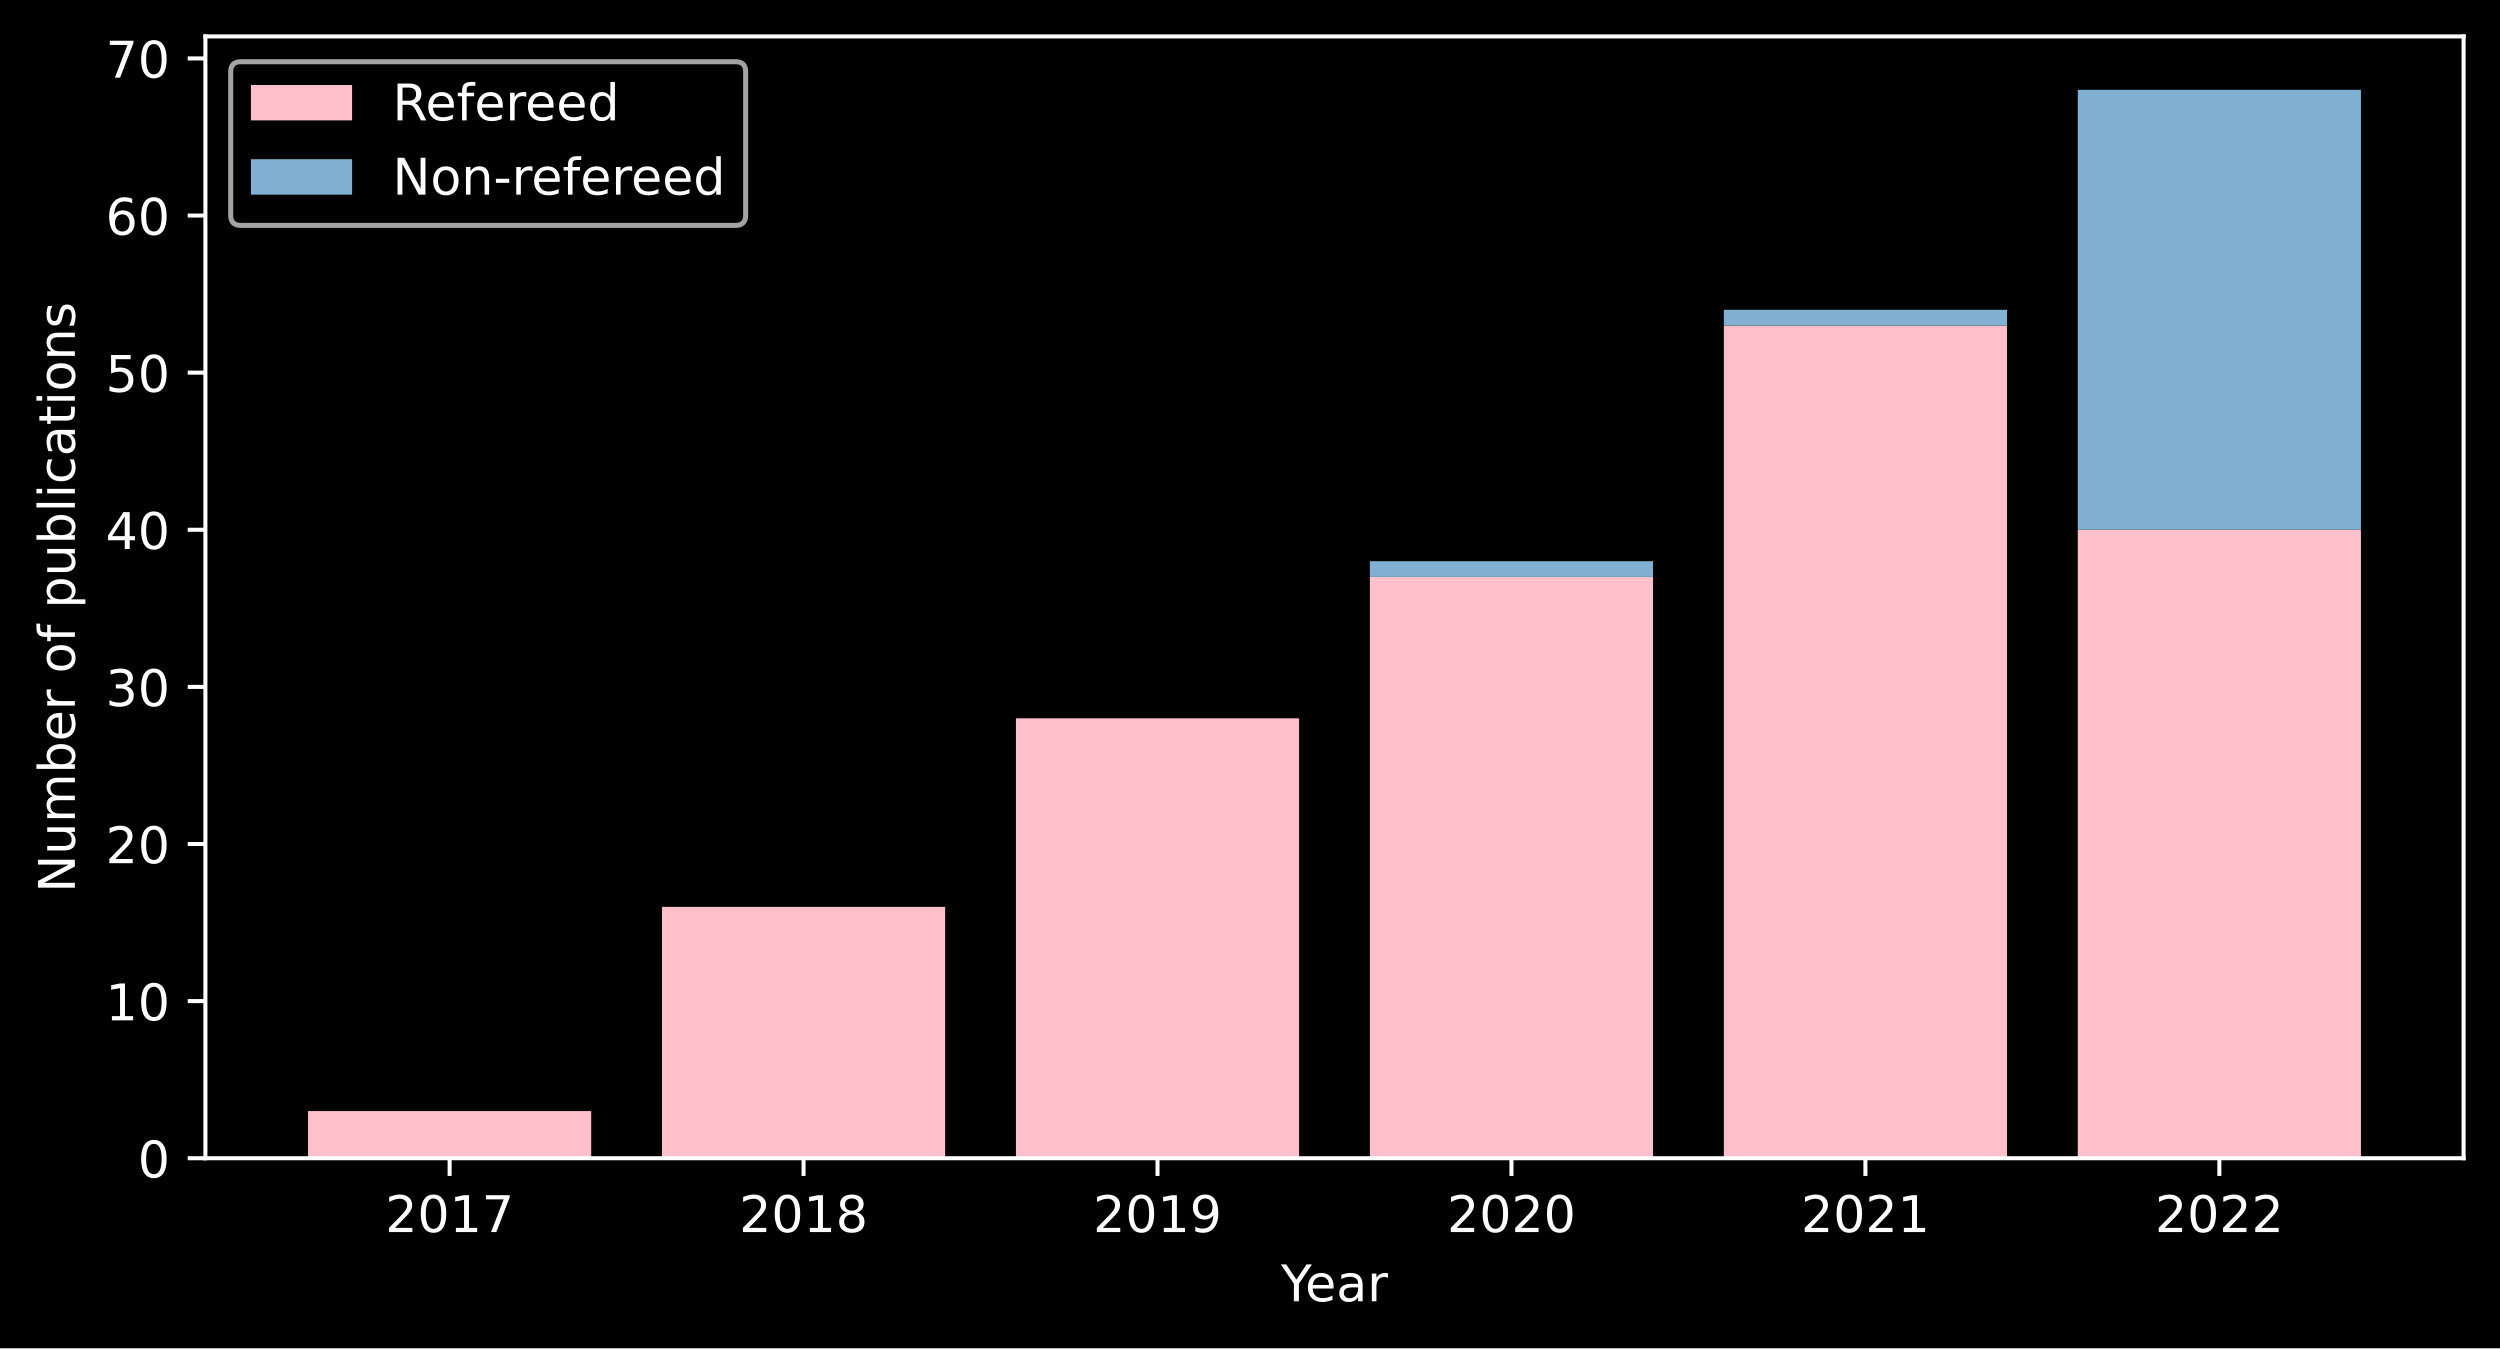
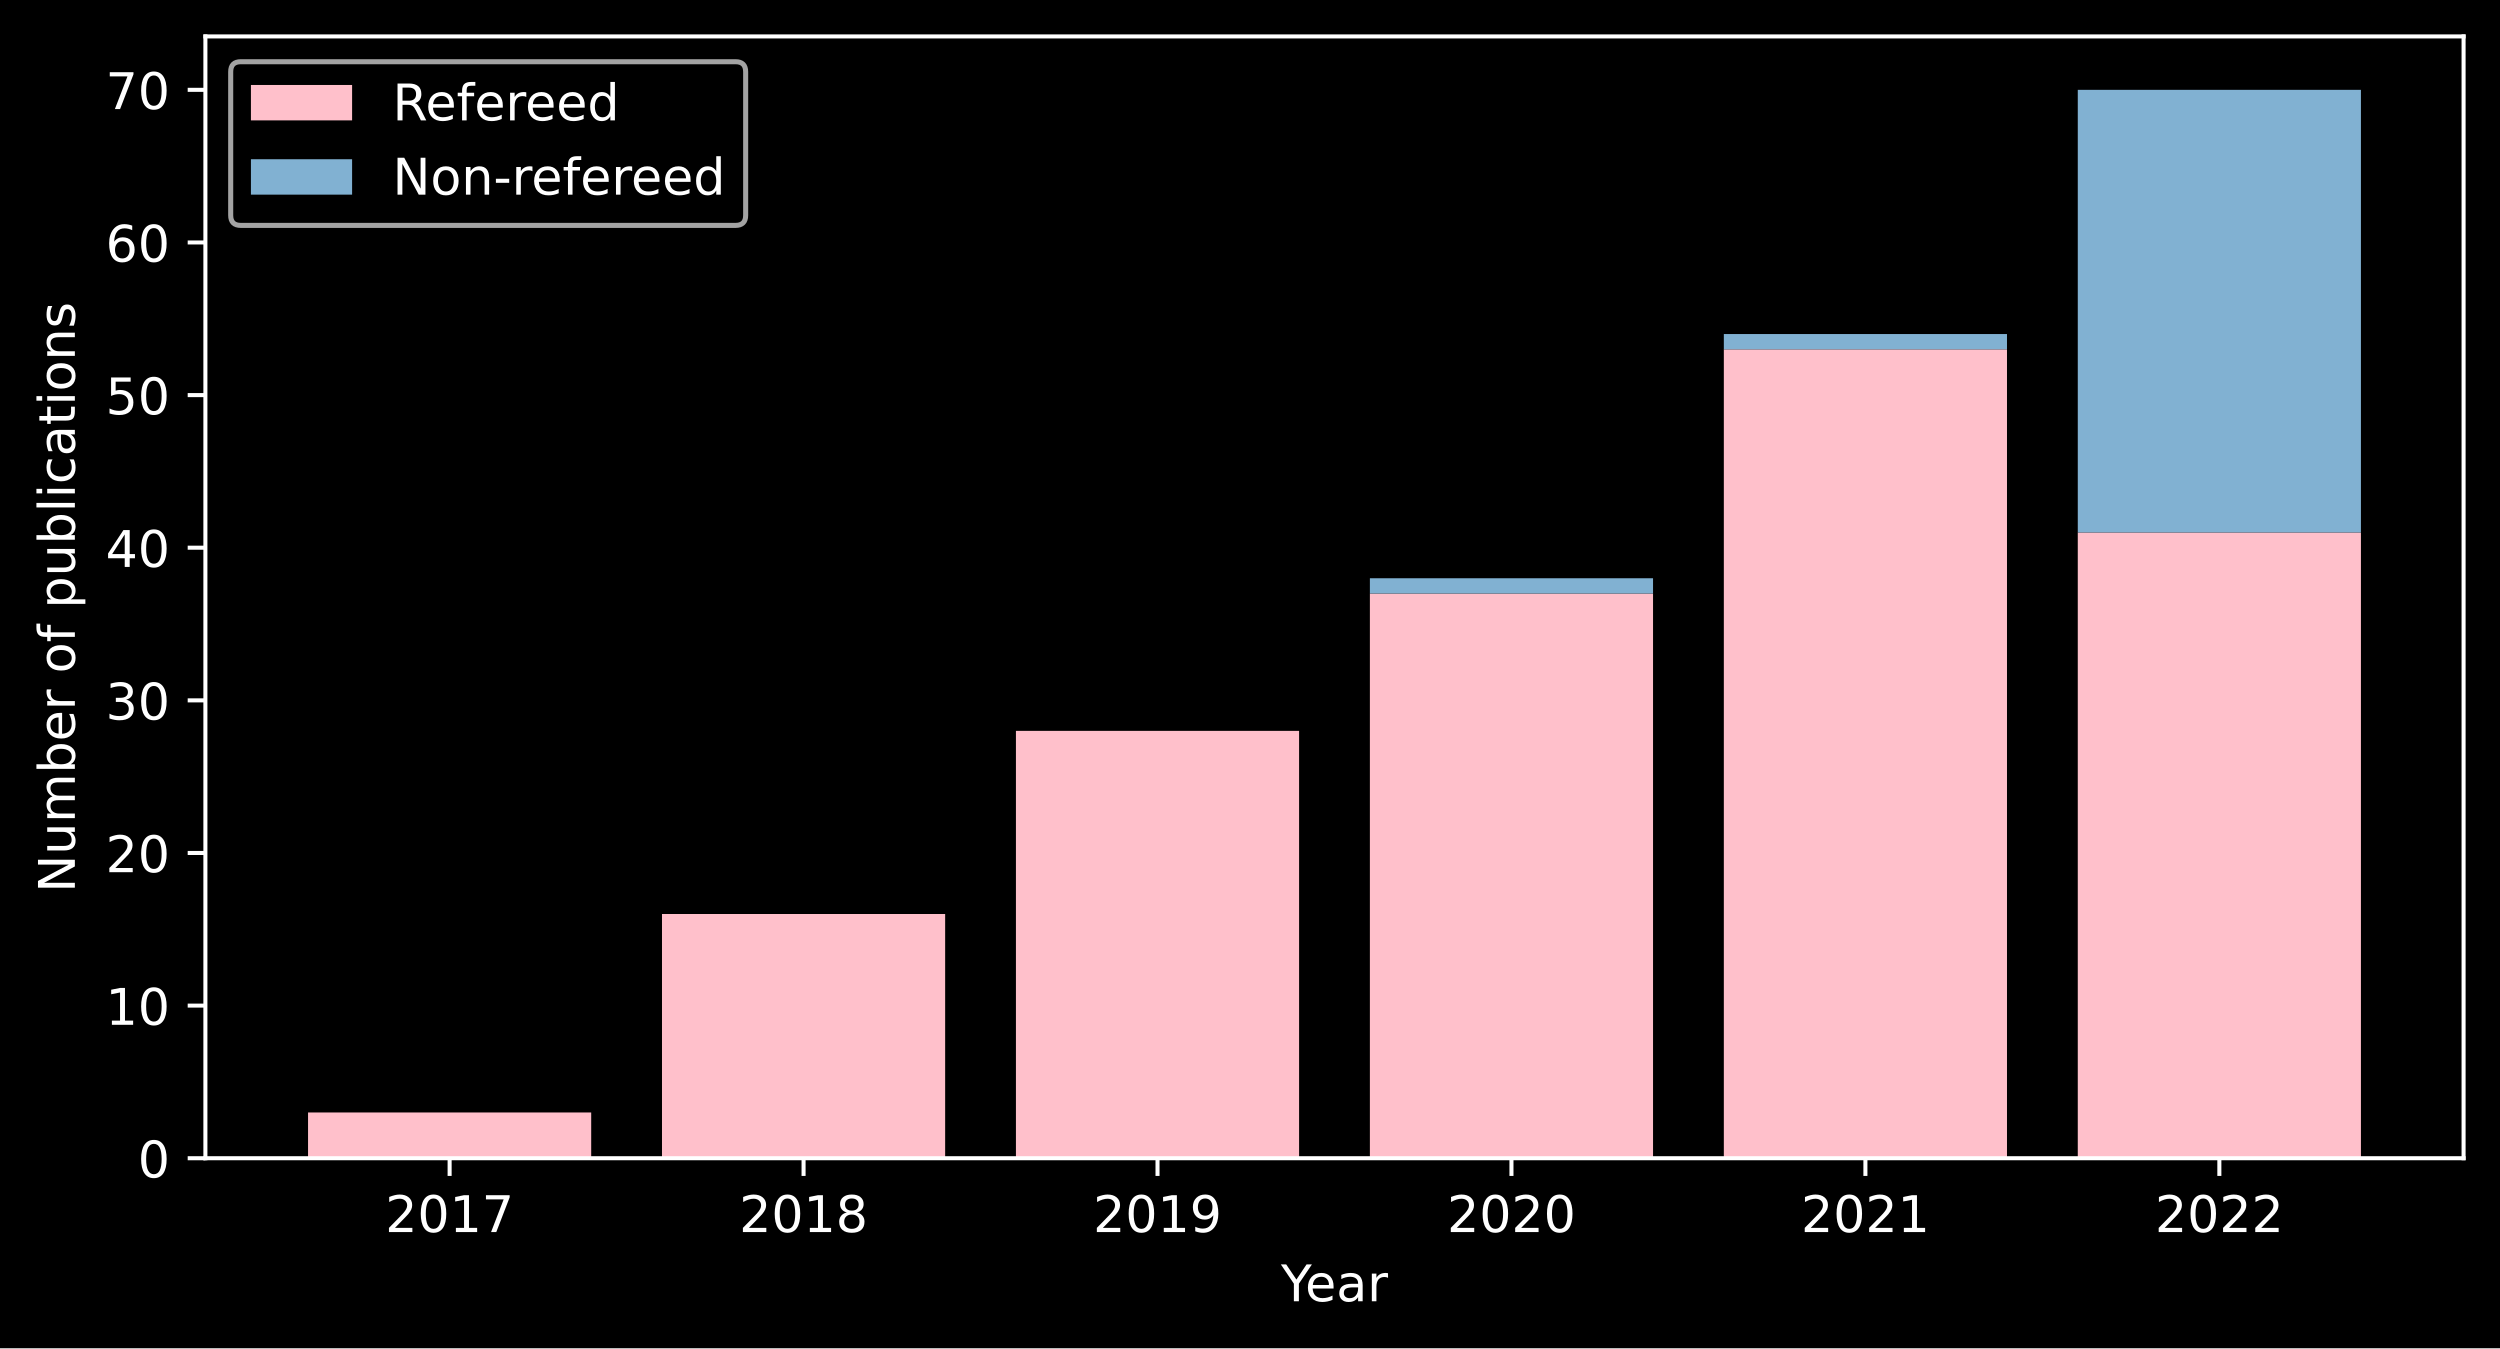
<svg xmlns="http://www.w3.org/2000/svg" xmlns:xlink="http://www.w3.org/1999/xlink" width="494.203pt" height="266.516pt" viewBox="0 0 494.203 266.516" version="1.1">
  <defs>
    <style type="text/css">*{stroke-linejoin: round; stroke-linecap: butt}</style>
  </defs>
  <g id="figure_1">
    <g id="patch_1">
      <path d="M 0 266.516  L 494.203 266.516  L 494.203 0  L 0 0  z " />
    </g>
    <g id="axes_1">
      <g id="patch_2">
        <path d="M 40.603 228.96  L 487.003 228.96  L 487.003 7.2  L 40.603 7.2  z " />
      </g>
      <g id="patch_3">
-         <path d="M 410.737 228.96  L 466.712 228.96  L 466.712 104.725  L 410.737 104.725  z " clip-path="url(#peafc338a82)" style="fill: #ffc0cb" />
+         <path d="M 410.737 228.96  L 466.712 228.96  L 466.712 105.257  L 410.737 105.257  z " clip-path="url(#pbc3918995c)" style="fill: #ffc0cb" />
      </g>
      <g id="patch_4">
-         <path d="M 340.769 228.96  L 396.744 228.96  L 396.744 64.348  L 340.769 64.348  z " clip-path="url(#peafc338a82)" style="fill: #ffc0cb" />
+         <path d="M 340.769 228.96  L 396.744 228.96  L 396.744 69.051  L 340.769 69.051  z " clip-path="url(#pbc3918995c)" style="fill: #ffc0cb" />
      </g>
      <g id="patch_5">
-         <path d="M 270.8 228.96  L 326.775 228.96  L 326.775 114.042  L 270.8 114.042  z " clip-path="url(#peafc338a82)" style="fill: #ffc0cb" />
+         <path d="M 270.8 228.96  L 326.775 228.96  L 326.775 117.326  L 270.8 117.326  z " clip-path="url(#pbc3918995c)" style="fill: #ffc0cb" />
      </g>
      <g id="patch_6">
-         <path d="M 200.831 228.96  L 256.806 228.96  L 256.806 141.995  L 200.831 141.995  z " clip-path="url(#peafc338a82)" style="fill: #ffc0cb" />
+         <path d="M 200.831 228.96  L 256.806 228.96  L 256.806 144.48  L 200.831 144.48  z " clip-path="url(#pbc3918995c)" style="fill: #ffc0cb" />
      </g>
      <g id="patch_7">
-         <path d="M 130.863 228.96  L 186.838 228.96  L 186.838 179.266  L 130.863 179.266  z " clip-path="url(#peafc338a82)" style="fill: #ffc0cb" />
+         <path d="M 130.863 228.96  L 186.838 228.96  L 186.838 180.686  L 130.863 180.686  z " clip-path="url(#pbc3918995c)" style="fill: #ffc0cb" />
      </g>
      <g id="patch_8">
-         <path d="M 60.894 228.96  L 116.869 228.96  L 116.869 219.642  L 60.894 219.642  z " clip-path="url(#peafc338a82)" style="fill: #ffc0cb" />
+         <path d="M 60.894 228.96  L 116.869 228.96  L 116.869 219.909  L 60.894 219.909  z " clip-path="url(#pbc3918995c)" style="fill: #ffc0cb" />
      </g>
      <g id="patch_9">
-         <path d="M 410.737 104.725  L 466.712 104.725  L 466.712 17.76  L 410.737 17.76  z " clip-path="url(#peafc338a82)" style="fill: #81b1d2" />
+         <path d="M 410.737 105.257  L 466.712 105.257  L 466.712 17.76  L 410.737 17.76  z " clip-path="url(#pbc3918995c)" style="fill: #81b1d2" />
      </g>
      <g id="patch_10">
-         <path d="M 340.769 64.348  L 396.744 64.348  L 396.744 61.242  L 340.769 61.242  z " clip-path="url(#peafc338a82)" style="fill: #81b1d2" />
+         <path d="M 340.769 69.051  L 396.744 69.051  L 396.744 66.034  L 340.769 66.034  z " clip-path="url(#pbc3918995c)" style="fill: #81b1d2" />
      </g>
      <g id="patch_11">
-         <path d="M 270.8 114.042  L 326.775 114.042  L 326.775 110.936  L 270.8 110.936  z " clip-path="url(#peafc338a82)" style="fill: #81b1d2" />
+         <path d="M 270.8 117.326  L 326.775 117.326  L 326.775 114.309  L 270.8 114.309  z " clip-path="url(#pbc3918995c)" style="fill: #81b1d2" />
      </g>
      <g id="patch_12">
-         <path d="M 200.831 141.995  L 256.806 141.995  L 256.806 141.995  L 200.831 141.995  z " clip-path="url(#peafc338a82)" style="fill: #81b1d2" />
+         <path d="M 200.831 144.48  L 256.806 144.48  L 256.806 144.48  L 200.831 144.48  z " clip-path="url(#pbc3918995c)" style="fill: #81b1d2" />
      </g>
      <g id="patch_13">
-         <path d="M 130.863 179.266  L 186.838 179.266  L 186.838 179.266  L 130.863 179.266  z " clip-path="url(#peafc338a82)" style="fill: #81b1d2" />
+         <path d="M 130.863 180.686  L 186.838 180.686  L 186.838 180.686  L 130.863 180.686  z " clip-path="url(#pbc3918995c)" style="fill: #81b1d2" />
      </g>
      <g id="patch_14">
-         <path d="M 60.894 219.642  L 116.869 219.642  L 116.869 219.642  L 60.894 219.642  z " clip-path="url(#peafc338a82)" style="fill: #81b1d2" />
+         <path d="M 60.894 219.909  L 116.869 219.909  L 116.869 219.909  L 60.894 219.909  z " clip-path="url(#pbc3918995c)" style="fill: #81b1d2" />
      </g>
      <g id="matplotlib.axis_1">
        <g id="xtick_1">
          <g id="line2d_1">
            <defs>
-               <path id="mb6a71ae237" d="M 0 0  L 0 3.5  " style="stroke: #ffffff; stroke-width: 0.8" />
-             </defs>
-             <g>
-               <use xlink:href="#mb6a71ae237" x="438.725" y="228.96" style="fill: #ffffff; stroke: #ffffff; stroke-width: 0.8" />
+               <path id="mead01653f7" d="M 0 0  L 0 3.5  " style="stroke: #ffffff; stroke-width: 0.8" />
+             </defs>
+             <g>
+               <use xlink:href="#mead01653f7" x="438.725" y="228.96" style="fill: #ffffff; stroke: #ffffff; stroke-width: 0.8" />
            </g>
          </g>
          <g id="text_1">
            <g style="fill: #ffffff" transform="translate(425.9998 243.5584)scale(0.1 -0.1)">
              <defs>
                <path id="DejaVuSans-32" d="M 1228 531  L 3431 531  L 3431 0  L 469 0  L 469 531  Q 828 903 1448 1529  Q 2069 2156 2228 2338  Q 2531 2678 2651 2914  Q 2772 3150 2772 3378  Q 2772 3750 2511 3984  Q 2250 4219 1831 4219  Q 1534 4219 1204 4116  Q 875 4013 500 3803  L 500 4441  Q 881 4594 1212 4672  Q 1544 4750 1819 4750  Q 2544 4750 2975 4387  Q 3406 4025 3406 3419  Q 3406 3131 3298 2873  Q 3191 2616 2906 2266  Q 2828 2175 2409 1742  Q 1991 1309 1228 531  z " transform="scale(0.015625)" />
                <path id="DejaVuSans-30" d="M 2034 4250  Q 1547 4250 1301 3770  Q 1056 3291 1056 2328  Q 1056 1369 1301 889  Q 1547 409 2034 409  Q 2525 409 2770 889  Q 3016 1369 3016 2328  Q 3016 3291 2770 3770  Q 2525 4250 2034 4250  z M 2034 4750  Q 2819 4750 3233 4129  Q 3647 3509 3647 2328  Q 3647 1150 3233 529  Q 2819 -91 2034 -91  Q 1250 -91 836 529  Q 422 1150 422 2328  Q 422 3509 836 4129  Q 1250 4750 2034 4750  z " transform="scale(0.015625)" />
              </defs>
              <use xlink:href="#DejaVuSans-32" />
              <use xlink:href="#DejaVuSans-30" x="63.623" />
              <use xlink:href="#DejaVuSans-32" x="127.246" />
              <use xlink:href="#DejaVuSans-32" x="190.869" />
            </g>
          </g>
        </g>
        <g id="xtick_2">
          <g id="line2d_2">
            <g>
-               <use xlink:href="#mb6a71ae237" x="368.756" y="228.96" style="fill: #ffffff; stroke: #ffffff; stroke-width: 0.8" />
+               <use xlink:href="#mead01653f7" x="368.756" y="228.96" style="fill: #ffffff; stroke: #ffffff; stroke-width: 0.8" />
            </g>
          </g>
          <g id="text_2">
            <g style="fill: #ffffff" transform="translate(356.0311 243.5584)scale(0.1 -0.1)">
              <defs>
                <path id="DejaVuSans-31" d="M 794 531  L 1825 531  L 1825 4091  L 703 3866  L 703 4441  L 1819 4666  L 2450 4666  L 2450 531  L 3481 531  L 3481 0  L 794 0  L 794 531  z " transform="scale(0.015625)" />
              </defs>
              <use xlink:href="#DejaVuSans-32" />
              <use xlink:href="#DejaVuSans-30" x="63.623" />
              <use xlink:href="#DejaVuSans-32" x="127.246" />
              <use xlink:href="#DejaVuSans-31" x="190.869" />
            </g>
          </g>
        </g>
        <g id="xtick_3">
          <g id="line2d_3">
            <g>
-               <use xlink:href="#mb6a71ae237" x="298.787" y="228.96" style="fill: #ffffff; stroke: #ffffff; stroke-width: 0.8" />
+               <use xlink:href="#mead01653f7" x="298.787" y="228.96" style="fill: #ffffff; stroke: #ffffff; stroke-width: 0.8" />
            </g>
          </g>
          <g id="text_3">
            <g style="fill: #ffffff" transform="translate(286.0625 243.5584)scale(0.1 -0.1)">
              <use xlink:href="#DejaVuSans-32" />
              <use xlink:href="#DejaVuSans-30" x="63.623" />
              <use xlink:href="#DejaVuSans-32" x="127.246" />
              <use xlink:href="#DejaVuSans-30" x="190.869" />
            </g>
          </g>
        </g>
        <g id="xtick_4">
          <g id="line2d_4">
            <g>
-               <use xlink:href="#mb6a71ae237" x="228.819" y="228.96" style="fill: #ffffff; stroke: #ffffff; stroke-width: 0.8" />
+               <use xlink:href="#mead01653f7" x="228.819" y="228.96" style="fill: #ffffff; stroke: #ffffff; stroke-width: 0.8" />
            </g>
          </g>
          <g id="text_4">
            <g style="fill: #ffffff" transform="translate(216.0938 243.5584)scale(0.1 -0.1)">
              <defs>
                <path id="DejaVuSans-39" d="M 703 97  L 703 672  Q 941 559 1184 500  Q 1428 441 1663 441  Q 2288 441 2617 861  Q 2947 1281 2994 2138  Q 2813 1869 2534 1725  Q 2256 1581 1919 1581  Q 1219 1581 811 2004  Q 403 2428 403 3163  Q 403 3881 828 4315  Q 1253 4750 1959 4750  Q 2769 4750 3195 4129  Q 3622 3509 3622 2328  Q 3622 1225 3098 567  Q 2575 -91 1691 -91  Q 1453 -91 1209 -44  Q 966 3 703 97  z M 1959 2075  Q 2384 2075 2632 2365  Q 2881 2656 2881 3163  Q 2881 3666 2632 3958  Q 2384 4250 1959 4250  Q 1534 4250 1286 3958  Q 1038 3666 1038 3163  Q 1038 2656 1286 2365  Q 1534 2075 1959 2075  z " transform="scale(0.015625)" />
              </defs>
              <use xlink:href="#DejaVuSans-32" />
              <use xlink:href="#DejaVuSans-30" x="63.623" />
              <use xlink:href="#DejaVuSans-31" x="127.246" />
              <use xlink:href="#DejaVuSans-39" x="190.869" />
            </g>
          </g>
        </g>
        <g id="xtick_5">
          <g id="line2d_5">
            <g>
-               <use xlink:href="#mb6a71ae237" x="158.85" y="228.96" style="fill: #ffffff; stroke: #ffffff; stroke-width: 0.8" />
+               <use xlink:href="#mead01653f7" x="158.85" y="228.96" style="fill: #ffffff; stroke: #ffffff; stroke-width: 0.8" />
            </g>
          </g>
          <g id="text_5">
            <g style="fill: #ffffff" transform="translate(146.1251 243.5584)scale(0.1 -0.1)">
              <defs>
                <path id="DejaVuSans-38" d="M 2034 2216  Q 1584 2216 1326 1975  Q 1069 1734 1069 1313  Q 1069 891 1326 650  Q 1584 409 2034 409  Q 2484 409 2743 651  Q 3003 894 3003 1313  Q 3003 1734 2745 1975  Q 2488 2216 2034 2216  z M 1403 2484  Q 997 2584 770 2862  Q 544 3141 544 3541  Q 544 4100 942 4425  Q 1341 4750 2034 4750  Q 2731 4750 3128 4425  Q 3525 4100 3525 3541  Q 3525 3141 3298 2862  Q 3072 2584 2669 2484  Q 3125 2378 3379 2068  Q 3634 1759 3634 1313  Q 3634 634 3220 271  Q 2806 -91 2034 -91  Q 1263 -91 848 271  Q 434 634 434 1313  Q 434 1759 690 2068  Q 947 2378 1403 2484  z M 1172 3481  Q 1172 3119 1398 2916  Q 1625 2713 2034 2713  Q 2441 2713 2670 2916  Q 2900 3119 2900 3481  Q 2900 3844 2670 4047  Q 2441 4250 2034 4250  Q 1625 4250 1398 4047  Q 1172 3844 1172 3481  z " transform="scale(0.015625)" />
              </defs>
              <use xlink:href="#DejaVuSans-32" />
              <use xlink:href="#DejaVuSans-30" x="63.623" />
              <use xlink:href="#DejaVuSans-31" x="127.246" />
              <use xlink:href="#DejaVuSans-38" x="190.869" />
            </g>
          </g>
        </g>
        <g id="xtick_6">
          <g id="line2d_6">
            <g>
-               <use xlink:href="#mb6a71ae237" x="88.881" y="228.96" style="fill: #ffffff; stroke: #ffffff; stroke-width: 0.8" />
+               <use xlink:href="#mead01653f7" x="88.881" y="228.96" style="fill: #ffffff; stroke: #ffffff; stroke-width: 0.8" />
            </g>
          </g>
          <g id="text_6">
            <g style="fill: #ffffff" transform="translate(76.1565 243.5584)scale(0.1 -0.1)">
              <defs>
                <path id="DejaVuSans-37" d="M 525 4666  L 3525 4666  L 3525 4397  L 1831 0  L 1172 0  L 2766 4134  L 525 4134  L 525 4666  z " transform="scale(0.015625)" />
              </defs>
              <use xlink:href="#DejaVuSans-32" />
              <use xlink:href="#DejaVuSans-30" x="63.623" />
              <use xlink:href="#DejaVuSans-31" x="127.246" />
              <use xlink:href="#DejaVuSans-37" x="190.869" />
            </g>
          </g>
        </g>
        <g id="text_7">
          <g style="fill: #ffffff" transform="translate(253.2156 257.2366)scale(0.1 -0.1)">
            <defs>
              <path id="DejaVuSans-59" d="M -13 4666  L 666 4666  L 1959 2747  L 3244 4666  L 3922 4666  L 2272 2222  L 2272 0  L 1638 0  L 1638 2222  L -13 4666  z " transform="scale(0.015625)" />
              <path id="DejaVuSans-65" d="M 3597 1894  L 3597 1613  L 953 1613  Q 991 1019 1311 708  Q 1631 397 2203 397  Q 2534 397 2845 478  Q 3156 559 3463 722  L 3463 178  Q 3153 47 2828 -22  Q 2503 -91 2169 -91  Q 1331 -91 842 396  Q 353 884 353 1716  Q 353 2575 817 3079  Q 1281 3584 2069 3584  Q 2775 3584 3186 3129  Q 3597 2675 3597 1894  z M 3022 2063  Q 3016 2534 2758 2815  Q 2500 3097 2075 3097  Q 1594 3097 1305 2825  Q 1016 2553 972 2059  L 3022 2063  z " transform="scale(0.015625)" />
              <path id="DejaVuSans-61" d="M 2194 1759  Q 1497 1759 1228 1600  Q 959 1441 959 1056  Q 959 750 1161 570  Q 1363 391 1709 391  Q 2188 391 2477 730  Q 2766 1069 2766 1631  L 2766 1759  L 2194 1759  z M 3341 1997  L 3341 0  L 2766 0  L 2766 531  Q 2569 213 2275 61  Q 1981 -91 1556 -91  Q 1019 -91 701 211  Q 384 513 384 1019  Q 384 1609 779 1909  Q 1175 2209 1959 2209  L 2766 2209  L 2766 2266  Q 2766 2663 2505 2880  Q 2244 3097 1772 3097  Q 1472 3097 1187 3025  Q 903 2953 641 2809  L 641 3341  Q 956 3463 1253 3523  Q 1550 3584 1831 3584  Q 2591 3584 2966 3190  Q 3341 2797 3341 1997  z " transform="scale(0.015625)" />
              <path id="DejaVuSans-72" d="M 2631 2963  Q 2534 3019 2420 3045  Q 2306 3072 2169 3072  Q 1681 3072 1420 2755  Q 1159 2438 1159 1844  L 1159 0  L 581 0  L 581 3500  L 1159 3500  L 1159 2956  Q 1341 3275 1631 3429  Q 1922 3584 2338 3584  Q 2397 3584 2469 3576  Q 2541 3569 2628 3553  L 2631 2963  z " transform="scale(0.015625)" />
            </defs>
            <use xlink:href="#DejaVuSans-59" />
            <use xlink:href="#DejaVuSans-65" x="47.834" />
            <use xlink:href="#DejaVuSans-61" x="109.357" />
            <use xlink:href="#DejaVuSans-72" x="170.637" />
          </g>
        </g>
      </g>
      <g id="matplotlib.axis_2">
        <g id="ytick_1">
          <g id="line2d_7">
            <defs>
-               <path id="m7d5e8eb0f5" d="M 0 0  L -3.5 0  " style="stroke: #ffffff; stroke-width: 0.8" />
-             </defs>
-             <g>
-               <use xlink:href="#m7d5e8eb0f5" x="40.603" y="228.96" style="fill: #ffffff; stroke: #ffffff; stroke-width: 0.8" />
+               <path id="m0b5785cd8a" d="M 0 0  L -3.5 0  " style="stroke: #ffffff; stroke-width: 0.8" />
+             </defs>
+             <g>
+               <use xlink:href="#m0b5785cd8a" x="40.603" y="228.96" style="fill: #ffffff; stroke: #ffffff; stroke-width: 0.8" />
            </g>
          </g>
          <g id="text_8">
            <g style="fill: #ffffff" transform="translate(27.24063 232.7592)scale(0.1 -0.1)">
              <use xlink:href="#DejaVuSans-30" />
            </g>
          </g>
        </g>
        <g id="ytick_2">
          <g id="line2d_8">
            <g>
-               <use xlink:href="#m7d5e8eb0f5" x="40.603" y="197.901" style="fill: #ffffff; stroke: #ffffff; stroke-width: 0.8" />
+               <use xlink:href="#m0b5785cd8a" x="40.603" y="198.789" style="fill: #ffffff; stroke: #ffffff; stroke-width: 0.8" />
            </g>
          </g>
          <g id="text_9">
-             <g style="fill: #ffffff" transform="translate(20.87813 201.7004)scale(0.1 -0.1)">
+             <g style="fill: #ffffff" transform="translate(20.87813 202.5878)scale(0.1 -0.1)">
              <use xlink:href="#DejaVuSans-31" />
              <use xlink:href="#DejaVuSans-30" x="63.623" />
            </g>
          </g>
        </g>
        <g id="ytick_3">
          <g id="line2d_9">
            <g>
-               <use xlink:href="#m7d5e8eb0f5" x="40.603" y="166.842" style="fill: #ffffff; stroke: #ffffff; stroke-width: 0.8" />
+               <use xlink:href="#m0b5785cd8a" x="40.603" y="168.617" style="fill: #ffffff; stroke: #ffffff; stroke-width: 0.8" />
            </g>
          </g>
          <g id="text_10">
-             <g style="fill: #ffffff" transform="translate(20.87813 170.6416)scale(0.1 -0.1)">
+             <g style="fill: #ffffff" transform="translate(20.87813 172.4164)scale(0.1 -0.1)">
              <use xlink:href="#DejaVuSans-32" />
              <use xlink:href="#DejaVuSans-30" x="63.623" />
            </g>
          </g>
        </g>
        <g id="ytick_4">
          <g id="line2d_10">
            <g>
-               <use xlink:href="#m7d5e8eb0f5" x="40.603" y="135.784" style="fill: #ffffff; stroke: #ffffff; stroke-width: 0.8" />
+               <use xlink:href="#m0b5785cd8a" x="40.603" y="138.446" style="fill: #ffffff; stroke: #ffffff; stroke-width: 0.8" />
            </g>
          </g>
          <g id="text_11">
-             <g style="fill: #ffffff" transform="translate(20.87813 139.5827)scale(0.1 -0.1)">
+             <g style="fill: #ffffff" transform="translate(20.87813 142.2449)scale(0.1 -0.1)">
              <defs>
                <path id="DejaVuSans-33" d="M 2597 2516  Q 3050 2419 3304 2112  Q 3559 1806 3559 1356  Q 3559 666 3084 287  Q 2609 -91 1734 -91  Q 1441 -91 1130 -33  Q 819 25 488 141  L 488 750  Q 750 597 1062 519  Q 1375 441 1716 441  Q 2309 441 2620 675  Q 2931 909 2931 1356  Q 2931 1769 2642 2001  Q 2353 2234 1838 2234  L 1294 2234  L 1294 2753  L 1863 2753  Q 2328 2753 2575 2939  Q 2822 3125 2822 3475  Q 2822 3834 2567 4026  Q 2313 4219 1838 4219  Q 1578 4219 1281 4162  Q 984 4106 628 3988  L 628 4550  Q 988 4650 1302 4700  Q 1616 4750 1894 4750  Q 2613 4750 3031 4423  Q 3450 4097 3450 3541  Q 3450 3153 3228 2886  Q 3006 2619 2597 2516  z " transform="scale(0.015625)" />
              </defs>
              <use xlink:href="#DejaVuSans-33" />
              <use xlink:href="#DejaVuSans-30" x="63.623" />
            </g>
          </g>
        </g>
        <g id="ytick_5">
          <g id="line2d_11">
            <g>
-               <use xlink:href="#m7d5e8eb0f5" x="40.603" y="104.725" style="fill: #ffffff; stroke: #ffffff; stroke-width: 0.8" />
+               <use xlink:href="#m0b5785cd8a" x="40.603" y="108.274" style="fill: #ffffff; stroke: #ffffff; stroke-width: 0.8" />
            </g>
          </g>
          <g id="text_12">
-             <g style="fill: #ffffff" transform="translate(20.87813 108.5239)scale(0.1 -0.1)">
+             <g style="fill: #ffffff" transform="translate(20.87813 112.0735)scale(0.1 -0.1)">
              <defs>
                <path id="DejaVuSans-34" d="M 2419 4116  L 825 1625  L 2419 1625  L 2419 4116  z M 2253 4666  L 3047 4666  L 3047 1625  L 3713 1625  L 3713 1100  L 3047 1100  L 3047 0  L 2419 0  L 2419 1100  L 313 1100  L 313 1709  L 2253 4666  z " transform="scale(0.015625)" />
              </defs>
              <use xlink:href="#DejaVuSans-34" />
              <use xlink:href="#DejaVuSans-30" x="63.623" />
            </g>
          </g>
        </g>
        <g id="ytick_6">
          <g id="line2d_12">
            <g>
-               <use xlink:href="#m7d5e8eb0f5" x="40.603" y="73.666" style="fill: #ffffff; stroke: #ffffff; stroke-width: 0.8" />
+               <use xlink:href="#m0b5785cd8a" x="40.603" y="78.103" style="fill: #ffffff; stroke: #ffffff; stroke-width: 0.8" />
            </g>
          </g>
          <g id="text_13">
-             <g style="fill: #ffffff" transform="translate(20.87813 77.4651)scale(0.1 -0.1)">
+             <g style="fill: #ffffff" transform="translate(20.87813 81.90208)scale(0.1 -0.1)">
              <defs>
                <path id="DejaVuSans-35" d="M 691 4666  L 3169 4666  L 3169 4134  L 1269 4134  L 1269 2991  Q 1406 3038 1543 3061  Q 1681 3084 1819 3084  Q 2600 3084 3056 2656  Q 3513 2228 3513 1497  Q 3513 744 3044 326  Q 2575 -91 1722 -91  Q 1428 -91 1123 -41  Q 819 9 494 109  L 494 744  Q 775 591 1075 516  Q 1375 441 1709 441  Q 2250 441 2565 725  Q 2881 1009 2881 1497  Q 2881 1984 2565 2268  Q 2250 2553 1709 2553  Q 1456 2553 1204 2497  Q 953 2441 691 2322  L 691 4666  z " transform="scale(0.015625)" />
              </defs>
              <use xlink:href="#DejaVuSans-35" />
              <use xlink:href="#DejaVuSans-30" x="63.623" />
            </g>
          </g>
        </g>
        <g id="ytick_7">
          <g id="line2d_13">
            <g>
-               <use xlink:href="#m7d5e8eb0f5" x="40.603" y="42.607" style="fill: #ffffff; stroke: #ffffff; stroke-width: 0.8" />
+               <use xlink:href="#m0b5785cd8a" x="40.603" y="47.931" style="fill: #ffffff; stroke: #ffffff; stroke-width: 0.8" />
            </g>
          </g>
          <g id="text_14">
-             <g style="fill: #ffffff" transform="translate(20.87813 46.40628)scale(0.1 -0.1)">
+             <g style="fill: #ffffff" transform="translate(20.87813 51.73065)scale(0.1 -0.1)">
              <defs>
                <path id="DejaVuSans-36" d="M 2113 2584  Q 1688 2584 1439 2293  Q 1191 2003 1191 1497  Q 1191 994 1439 701  Q 1688 409 2113 409  Q 2538 409 2786 701  Q 3034 994 3034 1497  Q 3034 2003 2786 2293  Q 2538 2584 2113 2584  z M 3366 4563  L 3366 3988  Q 3128 4100 2886 4159  Q 2644 4219 2406 4219  Q 1781 4219 1451 3797  Q 1122 3375 1075 2522  Q 1259 2794 1537 2939  Q 1816 3084 2150 3084  Q 2853 3084 3261 2657  Q 3669 2231 3669 1497  Q 3669 778 3244 343  Q 2819 -91 2113 -91  Q 1303 -91 875 529  Q 447 1150 447 2328  Q 447 3434 972 4092  Q 1497 4750 2381 4750  Q 2619 4750 2861 4703  Q 3103 4656 3366 4563  z " transform="scale(0.015625)" />
              </defs>
              <use xlink:href="#DejaVuSans-36" />
              <use xlink:href="#DejaVuSans-30" x="63.623" />
            </g>
          </g>
        </g>
        <g id="ytick_8">
          <g id="line2d_14">
            <g>
-               <use xlink:href="#m7d5e8eb0f5" x="40.603" y="11.548" style="fill: #ffffff; stroke: #ffffff; stroke-width: 0.8" />
+               <use xlink:href="#m0b5785cd8a" x="40.603" y="17.76" style="fill: #ffffff; stroke: #ffffff; stroke-width: 0.8" />
            </g>
          </g>
          <g id="text_15">
-             <g style="fill: #ffffff" transform="translate(20.87813 15.34745)scale(0.1 -0.1)">
+             <g style="fill: #ffffff" transform="translate(20.87813 21.55922)scale(0.1 -0.1)">
              <use xlink:href="#DejaVuSans-37" />
              <use xlink:href="#DejaVuSans-30" x="63.623" />
            </g>
          </g>
        </g>
        <g id="text_16">
          <g style="fill: #ffffff" transform="translate(14.79844 176.4542)rotate(-90)scale(0.1 -0.1)">
            <defs>
              <path id="DejaVuSans-4e" d="M 628 4666  L 1478 4666  L 3547 763  L 3547 4666  L 4159 4666  L 4159 0  L 3309 0  L 1241 3903  L 1241 0  L 628 0  L 628 4666  z " transform="scale(0.015625)" />
              <path id="DejaVuSans-75" d="M 544 1381  L 544 3500  L 1119 3500  L 1119 1403  Q 1119 906 1312 657  Q 1506 409 1894 409  Q 2359 409 2629 706  Q 2900 1003 2900 1516  L 2900 3500  L 3475 3500  L 3475 0  L 2900 0  L 2900 538  Q 2691 219 2414 64  Q 2138 -91 1772 -91  Q 1169 -91 856 284  Q 544 659 544 1381  z M 1991 3584  L 1991 3584  z " transform="scale(0.015625)" />
              <path id="DejaVuSans-6d" d="M 3328 2828  Q 3544 3216 3844 3400  Q 4144 3584 4550 3584  Q 5097 3584 5394 3201  Q 5691 2819 5691 2113  L 5691 0  L 5113 0  L 5113 2094  Q 5113 2597 4934 2840  Q 4756 3084 4391 3084  Q 3944 3084 3684 2787  Q 3425 2491 3425 1978  L 3425 0  L 2847 0  L 2847 2094  Q 2847 2600 2669 2842  Q 2491 3084 2119 3084  Q 1678 3084 1418 2786  Q 1159 2488 1159 1978  L 1159 0  L 581 0  L 581 3500  L 1159 3500  L 1159 2956  Q 1356 3278 1631 3431  Q 1906 3584 2284 3584  Q 2666 3584 2933 3390  Q 3200 3197 3328 2828  z " transform="scale(0.015625)" />
              <path id="DejaVuSans-62" d="M 3116 1747  Q 3116 2381 2855 2742  Q 2594 3103 2138 3103  Q 1681 3103 1420 2742  Q 1159 2381 1159 1747  Q 1159 1113 1420 752  Q 1681 391 2138 391  Q 2594 391 2855 752  Q 3116 1113 3116 1747  z M 1159 2969  Q 1341 3281 1617 3432  Q 1894 3584 2278 3584  Q 2916 3584 3314 3078  Q 3713 2572 3713 1747  Q 3713 922 3314 415  Q 2916 -91 2278 -91  Q 1894 -91 1617 61  Q 1341 213 1159 525  L 1159 0  L 581 0  L 581 4863  L 1159 4863  L 1159 2969  z " transform="scale(0.015625)" />
              <path id="DejaVuSans-20" transform="scale(0.015625)" />
              <path id="DejaVuSans-6f" d="M 1959 3097  Q 1497 3097 1228 2736  Q 959 2375 959 1747  Q 959 1119 1226 758  Q 1494 397 1959 397  Q 2419 397 2687 759  Q 2956 1122 2956 1747  Q 2956 2369 2687 2733  Q 2419 3097 1959 3097  z M 1959 3584  Q 2709 3584 3137 3096  Q 3566 2609 3566 1747  Q 3566 888 3137 398  Q 2709 -91 1959 -91  Q 1206 -91 779 398  Q 353 888 353 1747  Q 353 2609 779 3096  Q 1206 3584 1959 3584  z " transform="scale(0.015625)" />
              <path id="DejaVuSans-66" d="M 2375 4863  L 2375 4384  L 1825 4384  Q 1516 4384 1395 4259  Q 1275 4134 1275 3809  L 1275 3500  L 2222 3500  L 2222 3053  L 1275 3053  L 1275 0  L 697 0  L 697 3053  L 147 3053  L 147 3500  L 697 3500  L 697 3744  Q 697 4328 969 4595  Q 1241 4863 1831 4863  L 2375 4863  z " transform="scale(0.015625)" />
              <path id="DejaVuSans-70" d="M 1159 525  L 1159 -1331  L 581 -1331  L 581 3500  L 1159 3500  L 1159 2969  Q 1341 3281 1617 3432  Q 1894 3584 2278 3584  Q 2916 3584 3314 3078  Q 3713 2572 3713 1747  Q 3713 922 3314 415  Q 2916 -91 2278 -91  Q 1894 -91 1617 61  Q 1341 213 1159 525  z M 3116 1747  Q 3116 2381 2855 2742  Q 2594 3103 2138 3103  Q 1681 3103 1420 2742  Q 1159 2381 1159 1747  Q 1159 1113 1420 752  Q 1681 391 2138 391  Q 2594 391 2855 752  Q 3116 1113 3116 1747  z " transform="scale(0.015625)" />
              <path id="DejaVuSans-6c" d="M 603 4863  L 1178 4863  L 1178 0  L 603 0  L 603 4863  z " transform="scale(0.015625)" />
              <path id="DejaVuSans-69" d="M 603 3500  L 1178 3500  L 1178 0  L 603 0  L 603 3500  z M 603 4863  L 1178 4863  L 1178 4134  L 603 4134  L 603 4863  z " transform="scale(0.015625)" />
              <path id="DejaVuSans-63" d="M 3122 3366  L 3122 2828  Q 2878 2963 2633 3030  Q 2388 3097 2138 3097  Q 1578 3097 1268 2742  Q 959 2388 959 1747  Q 959 1106 1268 751  Q 1578 397 2138 397  Q 2388 397 2633 464  Q 2878 531 3122 666  L 3122 134  Q 2881 22 2623 -34  Q 2366 -91 2075 -91  Q 1284 -91 818 406  Q 353 903 353 1747  Q 353 2603 823 3093  Q 1294 3584 2113 3584  Q 2378 3584 2631 3529  Q 2884 3475 3122 3366  z " transform="scale(0.015625)" />
              <path id="DejaVuSans-74" d="M 1172 4494  L 1172 3500  L 2356 3500  L 2356 3053  L 1172 3053  L 1172 1153  Q 1172 725 1289 603  Q 1406 481 1766 481  L 2356 481  L 2356 0  L 1766 0  Q 1100 0 847 248  Q 594 497 594 1153  L 594 3053  L 172 3053  L 172 3500  L 594 3500  L 594 4494  L 1172 4494  z " transform="scale(0.015625)" />
              <path id="DejaVuSans-6e" d="M 3513 2113  L 3513 0  L 2938 0  L 2938 2094  Q 2938 2591 2744 2837  Q 2550 3084 2163 3084  Q 1697 3084 1428 2787  Q 1159 2491 1159 1978  L 1159 0  L 581 0  L 581 3500  L 1159 3500  L 1159 2956  Q 1366 3272 1645 3428  Q 1925 3584 2291 3584  Q 2894 3584 3203 3211  Q 3513 2838 3513 2113  z " transform="scale(0.015625)" />
              <path id="DejaVuSans-73" d="M 2834 3397  L 2834 2853  Q 2591 2978 2328 3040  Q 2066 3103 1784 3103  Q 1356 3103 1142 2972  Q 928 2841 928 2578  Q 928 2378 1081 2264  Q 1234 2150 1697 2047  L 1894 2003  Q 2506 1872 2764 1633  Q 3022 1394 3022 966  Q 3022 478 2636 193  Q 2250 -91 1575 -91  Q 1294 -91 989 -36  Q 684 19 347 128  L 347 722  Q 666 556 975 473  Q 1284 391 1588 391  Q 1994 391 2212 530  Q 2431 669 2431 922  Q 2431 1156 2273 1281  Q 2116 1406 1581 1522  L 1381 1569  Q 847 1681 609 1914  Q 372 2147 372 2553  Q 372 3047 722 3315  Q 1072 3584 1716 3584  Q 2034 3584 2315 3537  Q 2597 3491 2834 3397  z " transform="scale(0.015625)" />
            </defs>
            <use xlink:href="#DejaVuSans-4e" />
            <use xlink:href="#DejaVuSans-75" x="74.805" />
            <use xlink:href="#DejaVuSans-6d" x="138.184" />
            <use xlink:href="#DejaVuSans-62" x="235.596" />
            <use xlink:href="#DejaVuSans-65" x="299.072" />
            <use xlink:href="#DejaVuSans-72" x="360.596" />
            <use xlink:href="#DejaVuSans-20" x="401.709" />
            <use xlink:href="#DejaVuSans-6f" x="433.496" />
            <use xlink:href="#DejaVuSans-66" x="494.678" />
            <use xlink:href="#DejaVuSans-20" x="529.883" />
            <use xlink:href="#DejaVuSans-70" x="561.67" />
            <use xlink:href="#DejaVuSans-75" x="625.146" />
            <use xlink:href="#DejaVuSans-62" x="688.525" />
            <use xlink:href="#DejaVuSans-6c" x="752.002" />
            <use xlink:href="#DejaVuSans-69" x="779.785" />
            <use xlink:href="#DejaVuSans-63" x="807.568" />
            <use xlink:href="#DejaVuSans-61" x="862.549" />
            <use xlink:href="#DejaVuSans-74" x="923.828" />
            <use xlink:href="#DejaVuSans-69" x="963.037" />
            <use xlink:href="#DejaVuSans-6f" x="990.82" />
            <use xlink:href="#DejaVuSans-6e" x="1052.002" />
            <use xlink:href="#DejaVuSans-73" x="1115.381" />
          </g>
        </g>
      </g>
      <g id="patch_15">
        <path d="M 40.603 228.96  L 40.603 7.2  " style="fill: none; stroke: #ffffff; stroke-width: 0.8; stroke-linejoin: miter; stroke-linecap: square" />
      </g>
      <g id="patch_16">
        <path d="M 487.003 228.96  L 487.003 7.2  " style="fill: none; stroke: #ffffff; stroke-width: 0.8; stroke-linejoin: miter; stroke-linecap: square" />
      </g>
      <g id="patch_17">
        <path d="M 40.603 228.96  L 487.003 228.96  " style="fill: none; stroke: #ffffff; stroke-width: 0.8; stroke-linejoin: miter; stroke-linecap: square" />
      </g>
      <g id="patch_18">
        <path d="M 40.603 7.2  L 487.003 7.2  " style="fill: none; stroke: #ffffff; stroke-width: 0.8; stroke-linejoin: miter; stroke-linecap: square" />
      </g>
      <g id="legend_1">
        <g id="patch_19">
          <path d="M 47.603 44.556  L 145.402 44.556  Q 147.402 44.556 147.402 42.556  L 147.402 14.2  Q 147.402 12.2 145.402 12.2  L 47.603 12.2  Q 45.603 12.2 45.603 14.2  L 45.603 42.556  Q 45.603 44.556 47.603 44.556  z " style="opacity: 0.8; stroke: #cccccc; stroke-linejoin: miter" />
        </g>
        <g id="patch_20">
          <path d="M 49.603 23.798  L 69.603 23.798  L 69.603 16.798  L 49.603 16.798  z " style="fill: #ffc0cb" />
        </g>
        <g id="text_17">
          <g style="fill: #ffffff" transform="translate(77.60313 23.79844)scale(0.1 -0.1)">
            <defs>
              <path id="DejaVuSans-52" d="M 2841 2188  Q 3044 2119 3236 1894  Q 3428 1669 3622 1275  L 4263 0  L 3584 0  L 2988 1197  Q 2756 1666 2539 1819  Q 2322 1972 1947 1972  L 1259 1972  L 1259 0  L 628 0  L 628 4666  L 2053 4666  Q 2853 4666 3247 4331  Q 3641 3997 3641 3322  Q 3641 2881 3436 2590  Q 3231 2300 2841 2188  z M 1259 4147  L 1259 2491  L 2053 2491  Q 2509 2491 2742 2702  Q 2975 2913 2975 3322  Q 2975 3731 2742 3939  Q 2509 4147 2053 4147  L 1259 4147  z " transform="scale(0.015625)" />
              <path id="DejaVuSans-64" d="M 2906 2969  L 2906 4863  L 3481 4863  L 3481 0  L 2906 0  L 2906 525  Q 2725 213 2448 61  Q 2172 -91 1784 -91  Q 1150 -91 751 415  Q 353 922 353 1747  Q 353 2572 751 3078  Q 1150 3584 1784 3584  Q 2172 3584 2448 3432  Q 2725 3281 2906 2969  z M 947 1747  Q 947 1113 1208 752  Q 1469 391 1925 391  Q 2381 391 2643 752  Q 2906 1113 2906 1747  Q 2906 2381 2643 2742  Q 2381 3103 1925 3103  Q 1469 3103 1208 2742  Q 947 2381 947 1747  z " transform="scale(0.015625)" />
            </defs>
            <use xlink:href="#DejaVuSans-52" />
            <use xlink:href="#DejaVuSans-65" x="64.982" />
            <use xlink:href="#DejaVuSans-66" x="126.506" />
            <use xlink:href="#DejaVuSans-65" x="161.711" />
            <use xlink:href="#DejaVuSans-72" x="223.234" />
            <use xlink:href="#DejaVuSans-65" x="262.098" />
            <use xlink:href="#DejaVuSans-65" x="323.621" />
            <use xlink:href="#DejaVuSans-64" x="385.145" />
          </g>
        </g>
        <g id="patch_21">
          <path d="M 49.603 38.477  L 69.603 38.477  L 69.603 31.477  L 49.603 31.477  z " style="fill: #81b1d2" />
        </g>
        <g id="text_18">
          <g style="fill: #ffffff" transform="translate(77.60313 38.47656)scale(0.1 -0.1)">
            <defs>
              <path id="DejaVuSans-2d" d="M 313 2009  L 1997 2009  L 1997 1497  L 313 1497  L 313 2009  z " transform="scale(0.015625)" />
            </defs>
            <use xlink:href="#DejaVuSans-4e" />
            <use xlink:href="#DejaVuSans-6f" x="74.805" />
            <use xlink:href="#DejaVuSans-6e" x="135.986" />
            <use xlink:href="#DejaVuSans-2d" x="199.365" />
            <use xlink:href="#DejaVuSans-72" x="235.449" />
            <use xlink:href="#DejaVuSans-65" x="274.312" />
            <use xlink:href="#DejaVuSans-66" x="335.836" />
            <use xlink:href="#DejaVuSans-65" x="371.041" />
            <use xlink:href="#DejaVuSans-72" x="432.564" />
            <use xlink:href="#DejaVuSans-65" x="471.428" />
            <use xlink:href="#DejaVuSans-65" x="532.951" />
            <use xlink:href="#DejaVuSans-64" x="594.475" />
          </g>
        </g>
      </g>
    </g>
  </g>
  <defs>
-     <clipPath id="peafc338a82">
+     <clipPath id="pbc3918995c">
      <rect x="40.603" y="7.2" width="446.4" height="221.76" />
    </clipPath>
  </defs>
</svg>
